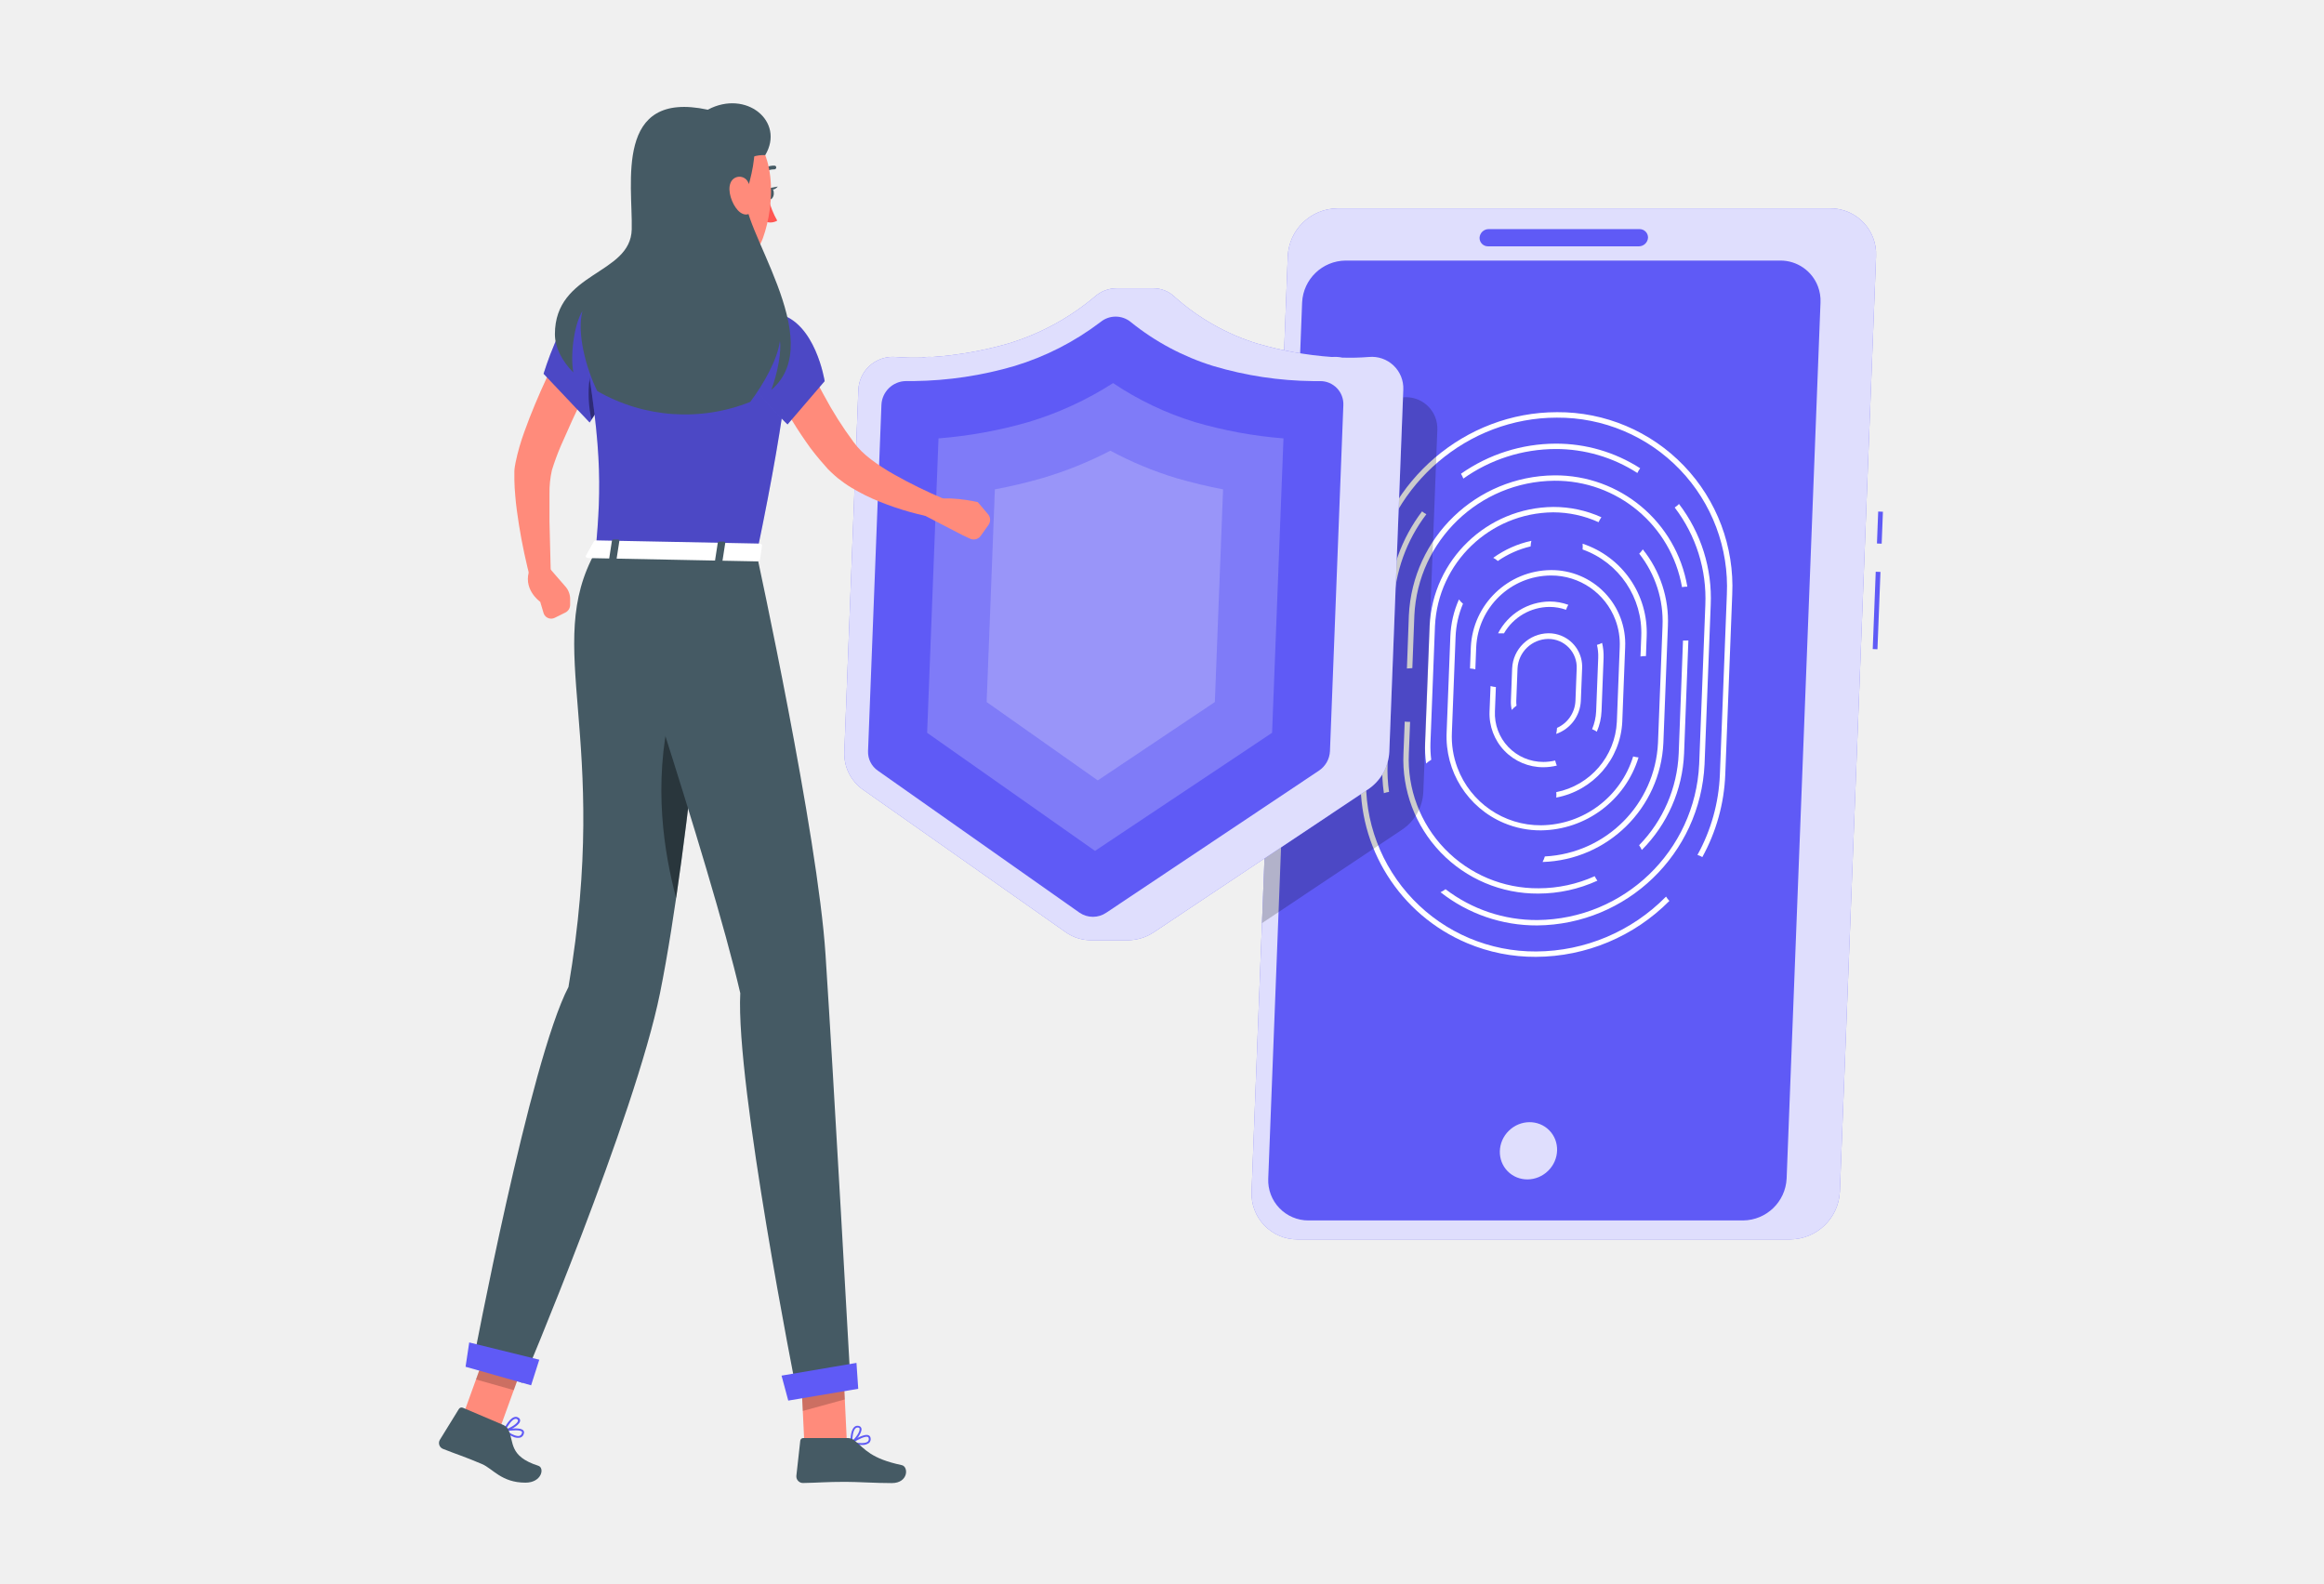
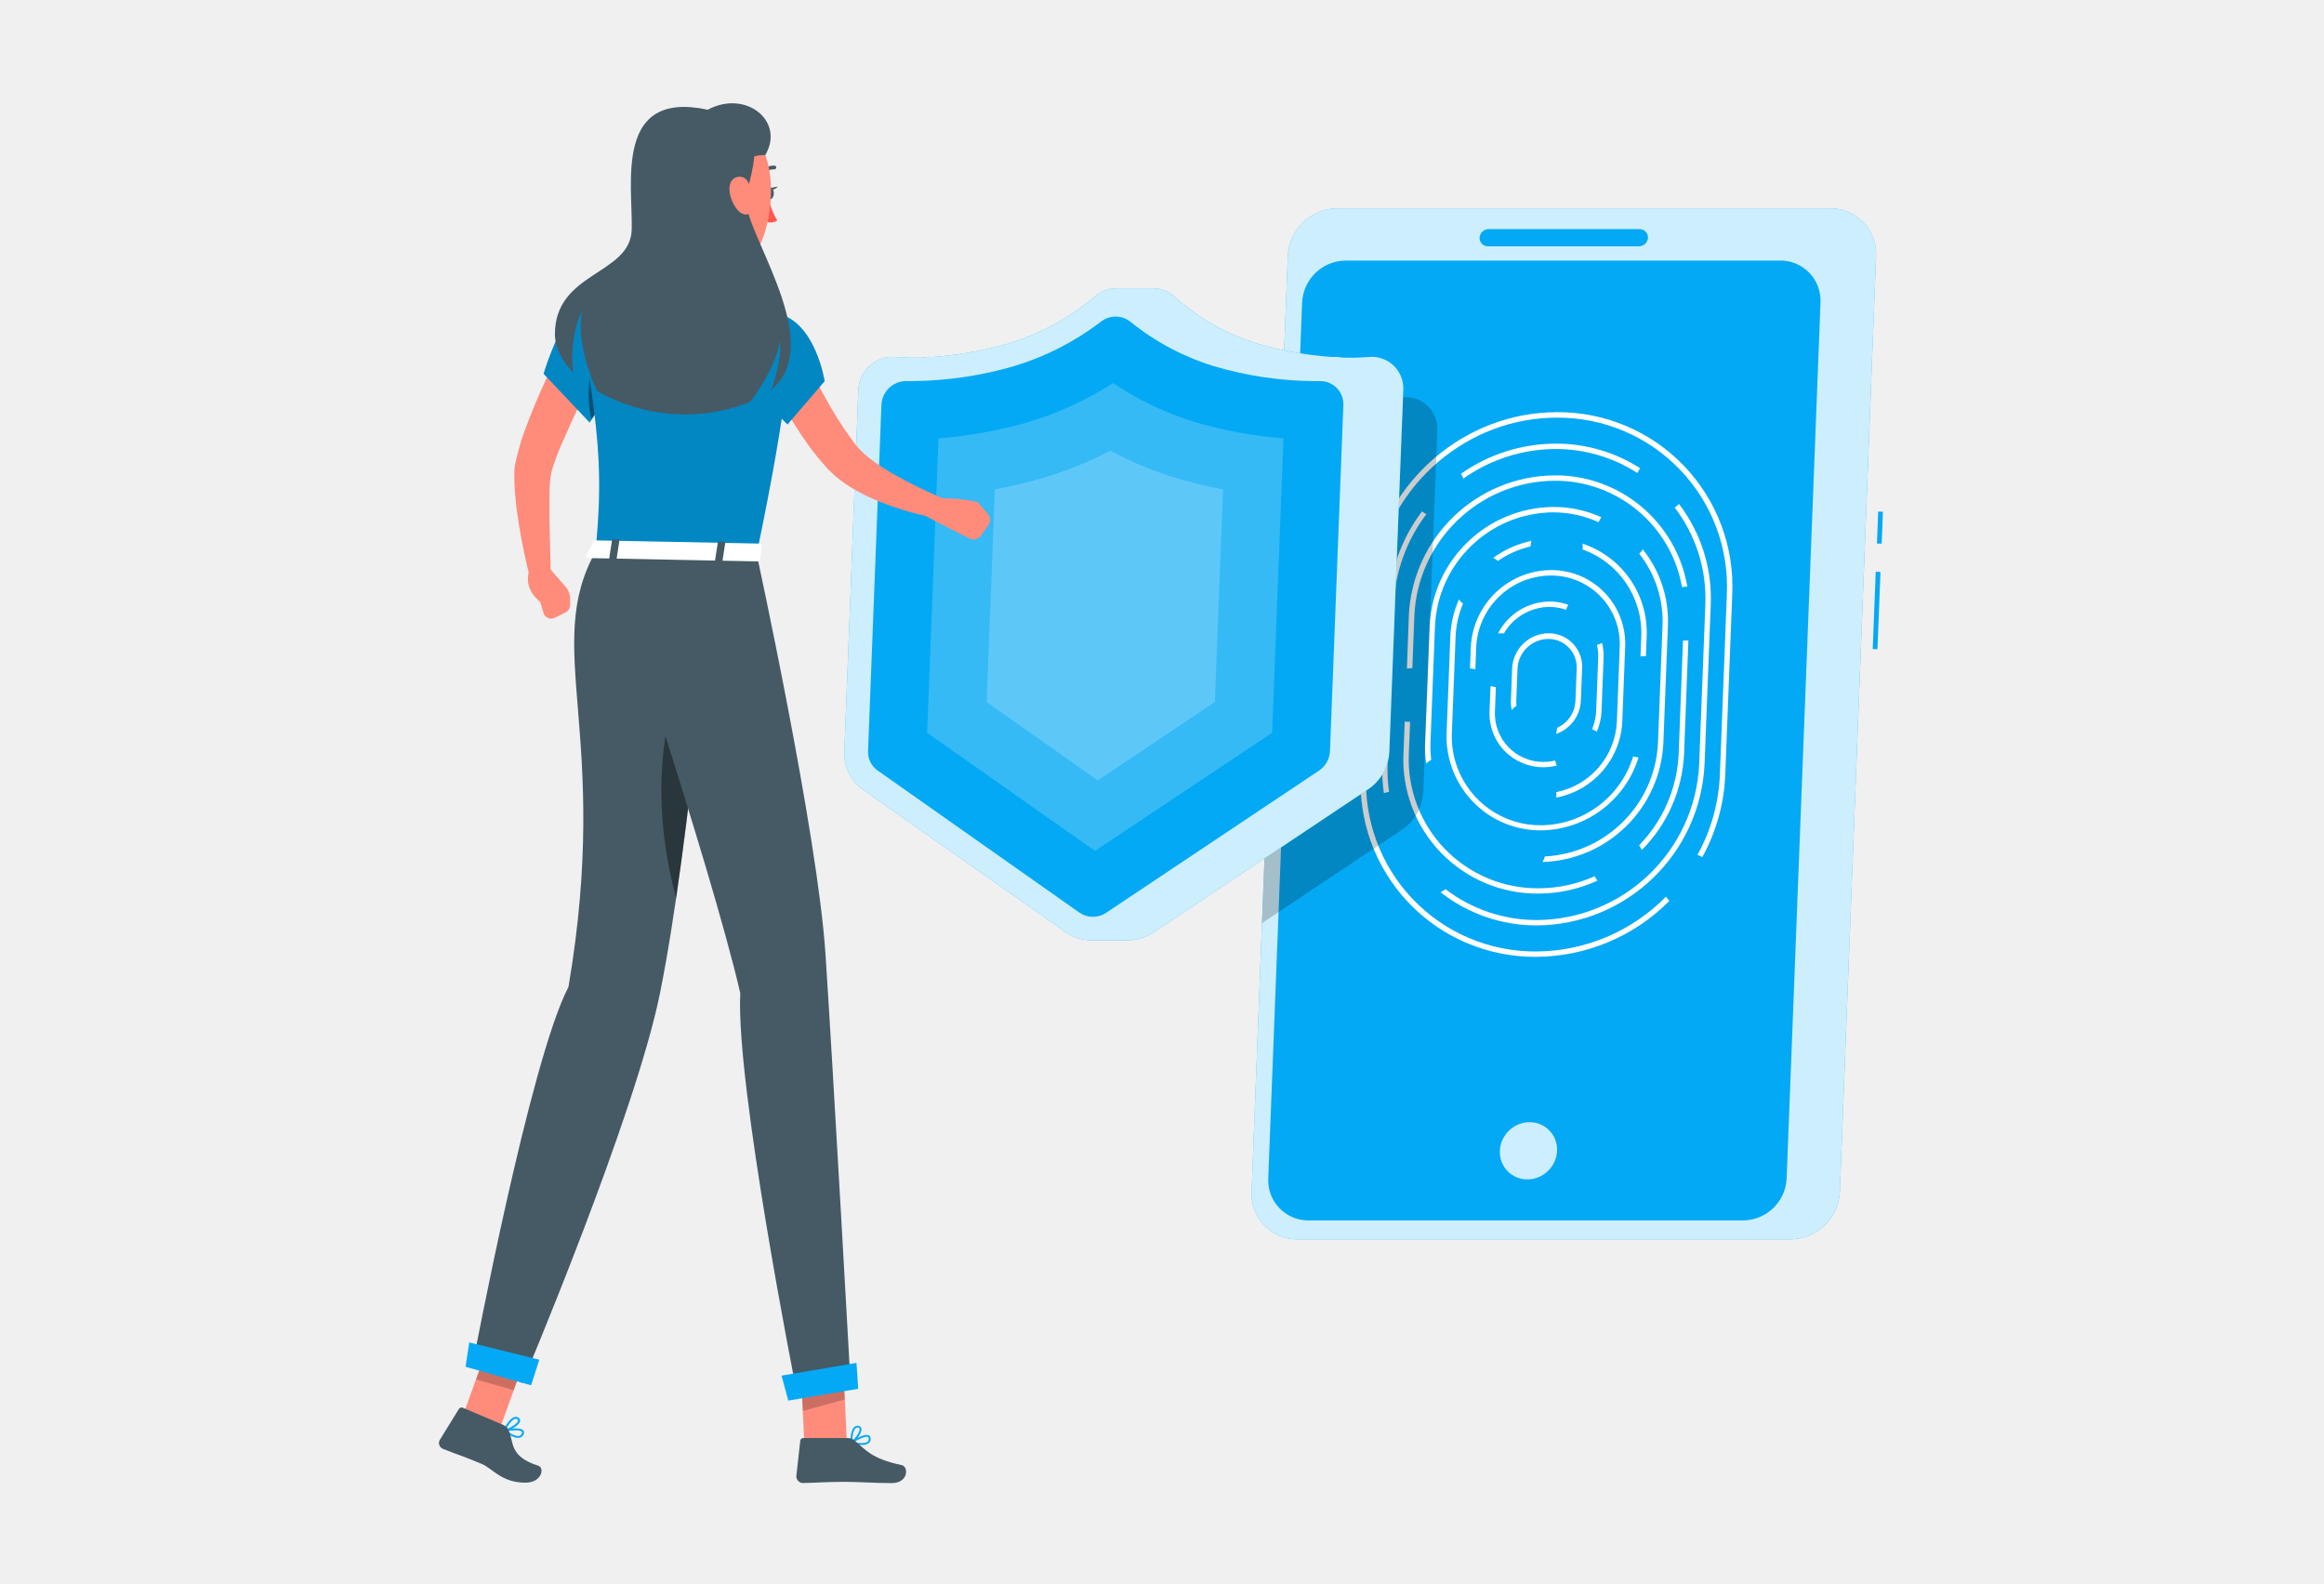
<svg xmlns="http://www.w3.org/2000/svg" width="540" height="368" fill="none" viewBox="0 0 540 368">
-   <path fill="#5F5AF6" d="M415.998 287.996h-114.52a10.609 10.609 0 01-7.707-3.26 10.622 10.622 0 01-2.953-7.83l8.41-217.4a11.654 11.654 0 0111.51-11.09h114.52a10.623 10.623 0 019.987 6.872c.508 1.346.737 2.781.673 4.218l-8.41 217.4a11.652 11.652 0 01-11.51 11.09zM435.842 132.851l-.699 17.966 1.099.043.699-17.966-1.099-.043zM436.414 118.864l-.29 7.424 1.099.043.29-7.424-1.099-.043z" />
+   <path fill="#03a9f4" d="M415.998 287.996h-114.52a10.609 10.609 0 01-7.707-3.26 10.622 10.622 0 01-2.953-7.83l8.41-217.4a11.654 11.654 0 0111.51-11.09h114.52a10.623 10.623 0 019.987 6.872c.508 1.346.737 2.781.673 4.218l-8.41 217.4a11.652 11.652 0 01-11.51 11.09zM435.842 132.851l-.699 17.966 1.099.043.699-17.966-1.099-.043zM436.414 118.864l-.29 7.424 1.099.043.29-7.424-1.099-.043z" />
  <path fill="#fff" d="M415.998 287.996h-114.52a10.609 10.609 0 01-7.707-3.26 10.622 10.622 0 01-2.953-7.83l8.41-217.4a11.654 11.654 0 0111.51-11.09h114.52a10.623 10.623 0 019.987 6.872c.508 1.346.737 2.781.673 4.218l-8.41 217.4a11.652 11.652 0 01-11.51 11.09z" opacity=".8" />
-   <path fill="#5F5AF6" d="M405.038 283.586h-101a9.313 9.313 0 01-6.755-2.859 9.302 9.302 0 01-2.595-6.861l7.87-203.6a10.22 10.22 0 0110.1-9.72h101a9.306 9.306 0 018.759 6.022 9.31 9.31 0 01.591 3.698l-7.87 203.6a10.23 10.23 0 01-10.1 9.72z" />
+   <path fill="#03a9f4" d="M405.038 283.586h-101a9.313 9.313 0 01-6.755-2.859 9.302 9.302 0 01-2.595-6.861l7.87-203.6a10.22 10.22 0 0110.1-9.72h101a9.306 9.306 0 018.759 6.022 9.31 9.31 0 01.591 3.698l-7.87 203.6a10.23 10.23 0 01-10.1 9.72z" />
  <path fill="#fff" d="M359.718 272.057c2.673-2.622 2.796-6.832.274-9.402-2.522-2.571-6.733-2.529-9.406.093-2.673 2.622-2.796 6.832-.274 9.402 2.522 2.571 6.733 2.529 9.406-.093z" opacity=".8" />
  <path fill="#fff" d="M356.948 221.086a39.264 39.264 0 01-28.583-12.061 39.27 39.27 0 01-10.917-29.039l1.35-35.05h-.07a7.409 7.409 0 01-1.18-.1l-1.36 35.15a40.486 40.486 0 0024.705 39.165 40.478 40.478 0 0016.005 3.185 43.93 43.93 0 0031-13 5.467 5.467 0 01-.78-1 42.616 42.616 0 01-30.17 12.75zM361.788 95.776c-21.43 0-39.8 16-43.38 36.69.266-.015.534-.015.8 0h.47c3.54-20 21.33-35.42 42.06-35.42a39.29 39.29 0 0128.59 12.057 39.278 39.278 0 0110.92 29.043l-1.62 41.86a42.059 42.059 0 01-5.21 18.65 4.68 4.68 0 011.13.5 43.227 43.227 0 005.33-19.15l1.62-41.86a40.485 40.485 0 00-11.246-29.937 40.487 40.487 0 00-29.464-12.433z" />
  <path fill="#fff" d="M361.458 104.336a34.904 34.904 0 0119 5.57c.179-.387.397-.756.65-1.1a36.102 36.102 0 00-19.64-5.72 38.466 38.466 0 00-22 7c.221.354.405.729.55 1.12a37.177 37.177 0 0121.44-6.87zM322.758 184.006a35.447 35.447 0 01-.34-6.47l1.43-37a37.282 37.282 0 017.58-21.05 5.152 5.152 0 01-1-.66 38.47 38.47 0 00-7.8 21.71l-1.43 37a37.032 37.032 0 00.36 6.77 6.349 6.349 0 011.2-.3zM390.128 117.106a5.957 5.957 0 01-1 .82 34.78 34.78 0 017.12 22.65l-1.43 37a38.002 38.002 0 01-37.61 36.21 34.832 34.832 0 01-21.33-7.17 5.774 5.774 0 01-1.16.7 35.995 35.995 0 0022.44 7.72 39.31 39.31 0 0038.91-37.46l1.43-37a36.006 36.006 0 00-7.37-23.47z" />
  <path fill="#fff" d="M328.168 155.246l.47-12.22a32.87 32.87 0 0132.53-31.32 29.893 29.893 0 0129.66 24.72c.409-.073.824-.11 1.24-.11a31.097 31.097 0 00-30.88-25.86 34.167 34.167 0 00-33.83 32.57l-.45 12.31c.289-.036.579-.056.87-.06l.39-.03zM370.548 203.596a31.795 31.795 0 01-13 2.81 29.945 29.945 0 01-21.838-9.16 29.942 29.942 0 01-8.352-22.16l.29-7.36h-.39a5.891 5.891 0 01-.86-.06l-.29 7.4a31.123 31.123 0 008.655 23.015 31.132 31.132 0 0022.655 9.555 33.17 33.17 0 0013.75-3 5.284 5.284 0 01-.62-1.04zM391.588 148.836h-.53l-1 26.28a32.482 32.482 0 01-9.2 21.29c.25.342.462.711.63 1.1a33.749 33.749 0 009.82-22.39l1-26.29c-.23-.01-.47.01-.72.01z" />
  <path fill="#fff" d="M372.098 120.186a26.99 26.99 0 00-11.16-2.39 29.052 29.052 0 00-28.76 27.68l-1.05 27.15a27.998 27.998 0 00.24 4.79 6.814 6.814 0 011.19-.87 25.423 25.423 0 01-.18-3.92l1.05-27.15a27.74 27.74 0 0127.46-26.43c3.639.005 7.236.786 10.55 2.29.183-.404.404-.789.66-1.15zM381.718 127.656c-.243.36-.521.695-.83 1a25.375 25.375 0 015.41 16.82l-1.05 27.15a27.736 27.736 0 01-26.29 26.38c-.131.448-.308.88-.53 1.29a29 29 0 0028.07-27.67l1.05-27.15a26.57 26.57 0 00-5.83-17.82z" />
  <path fill="#fff" d="M355.648 126.966c.02-.438.08-.873.18-1.3a23.749 23.749 0 00-8.86 3.95 4.67 4.67 0 011.06.74 22.264 22.264 0 017.62-3.39zM379.478 175.766a22.63 22.63 0 01-21.4 16 20.595 20.595 0 01-19.435-13.374 20.582 20.582 0 01-1.285-8.216l.86-22.25c.107-2.63.69-5.218 1.72-7.64a5.095 5.095 0 01-.94-1 23.296 23.296 0 00-2 8.61l-.86 22.25a21.797 21.797 0 0013.303 21.086 21.792 21.792 0 008.617 1.714 23.996 23.996 0 0022.67-16.95 6.895 6.895 0 01-1.25-.23zM381.358 147.926l-.18 4.62c.33-.059.665-.093 1-.1h.27l.17-4.55a21.763 21.763 0 00-14.89-21.56c.04.446.04.894 0 1.34a20.55 20.55 0 0113.63 20.25z" />
  <path fill="#fff" d="M360.358 132.466a18.8 18.8 0 00-18.6 17.92l-.19 4.94c.418.028.833.092 1.24.19l.2-5.13a17.477 17.477 0 0117.35-16.66 15.923 15.923 0 0114.997 10.323 15.925 15.925 0 011.003 6.337l-.67 17.34a17.522 17.522 0 01-14.08 16.34c.045.419.045.842 0 1.26a18.833 18.833 0 0015.34-17.6l.67-17.34a17.13 17.13 0 00-17.26-17.92z" />
  <path fill="#fff" d="M348.678 147.167c.26-.016.52-.016.78 0a12.325 12.325 0 0110.58-6.14c1.308 0 2.607.223 3.84.66.14-.4.317-.785.53-1.15a12.609 12.609 0 00-4.32-.77 13.66 13.66 0 00-12 7.39c.197-.007.394-.004.59.01zM370.878 165.276a12.144 12.144 0 01-.94 4.16c.389.144.756.343 1.09.59a13.359 13.359 0 001.1-4.75l.48-12.44a13.002 13.002 0 00-.35-3.45 5.46 5.46 0 01-1.19.46c.23.982.327 1.991.29 3l-.48 12.43zM361.358 176.716c-.897.217-1.817.327-2.74.33a11.25 11.25 0 01-11.26-11.77l.22-5.63a6.451 6.451 0 01-1.24-.23l-.23 5.86a12.452 12.452 0 0012.52 13 13.303 13.303 0 003.11-.38 7.057 7.057 0 01-.38-1.18z" />
  <path fill="#fff" d="M359.798 147.146a8.55 8.55 0 00-8.44 8.19l-.29 7.54a7.62 7.62 0 00.21 2.09c.318-.384.688-.72 1.1-1a6.503 6.503 0 01-.06-1.08l.29-7.54a7.229 7.229 0 017.16-6.88 6.567 6.567 0 014.765 2.025 6.579 6.579 0 011.825 4.845l-.29 7.54a7.236 7.236 0 01-4.28 6.26 7.44 7.44 0 01-.2 1.4 8.535 8.535 0 005.73-7.66l.3-7.54a7.772 7.772 0 00-4.732-7.573 7.784 7.784 0 00-3.088-.617z" />
-   <path fill="#5F5AF6" d="M380.828 57.236h-35.1a1.945 1.945 0 01-1.393-.589 1.942 1.942 0 01-.547-1.41 2.118 2.118 0 012.1-2h35.09a1.942 1.942 0 011.95 2 2.133 2.133 0 01-2.1 2z" />
+   <path fill="#03a9f4" d="M380.828 57.236h-35.1a1.945 1.945 0 01-1.393-.589 1.942 1.942 0 01-.547-1.41 2.118 2.118 0 012.1-2h35.09a1.942 1.942 0 011.95 2 2.133 2.133 0 01-2.1 2z" />
  <g>
    <path fill="#000" d="M325.928 92.336c-2.076.163-4.159.21-6.24.14a7.579 7.579 0 00-2.24-.14h-.23a83.57 83.57 0 01-17.33-3.13c-.58-.17-1.18-.37-1.79-.58l-4.86 125.87 32.48-21.67a11.112 11.112 0 005-8.78l3.26-84.15a7.286 7.286 0 00-2.289-5.628 7.286 7.286 0 00-5.761-1.932z" opacity=".2" />
-     <path fill="#5F5AF6" d="M318.098 82.946a55.751 55.751 0 01-6.23.15 7.929 7.929 0 00-2.24-.15h-.24a82.941 82.941 0 01-17.32-3.13 51.734 51.734 0 01-19.13-10.84 7.149 7.149 0 00-5-2h-8.48a7.749 7.749 0 00-5.14 2 56.705 56.705 0 01-20 10.84 86.252 86.252 0 01-17.56 3.13h-.24a8 8 0 00-2.25.15 55.525 55.525 0 01-6.22-.15 8.004 8.004 0 00-7.817 4.504 7.997 7.997 0 00-.783 3.076l-3.26 84.16a10.206 10.206 0 004.29 8.77l47.15 33.16a10.262 10.262 0 005.93 1.86h8.47a10.998 10.998 0 006.08-1.86l49.71-33.16a11.156 11.156 0 005-8.77l3.25-84.16a7.304 7.304 0 00-2.266-5.598 7.312 7.312 0 00-5.704-1.982z" />
+     <path fill="#03a9f4" d="M318.098 82.946a55.751 55.751 0 01-6.23.15 7.929 7.929 0 00-2.24-.15h-.24a82.941 82.941 0 01-17.32-3.13 51.734 51.734 0 01-19.13-10.84 7.149 7.149 0 00-5-2h-8.48a7.749 7.749 0 00-5.14 2 56.705 56.705 0 01-20 10.84 86.252 86.252 0 01-17.56 3.13h-.24a8 8 0 00-2.25.15 55.525 55.525 0 01-6.22-.15 8.004 8.004 0 00-7.817 4.504 7.997 7.997 0 00-.783 3.076l-3.26 84.16a10.206 10.206 0 004.29 8.77l47.15 33.16a10.262 10.262 0 005.93 1.86h8.47a10.998 10.998 0 006.08-1.86l49.71-33.16a11.156 11.156 0 005-8.77l3.25-84.16a7.304 7.304 0 00-2.266-5.598 7.312 7.312 0 00-5.704-1.982z" />
    <path fill="#fff" d="M318.098 82.946a55.751 55.751 0 01-6.23.15 7.929 7.929 0 00-2.24-.15h-.24a82.941 82.941 0 01-17.32-3.13 51.734 51.734 0 01-19.13-10.84 7.149 7.149 0 00-5-2h-8.48a7.749 7.749 0 00-5.14 2 56.705 56.705 0 01-20 10.84 86.252 86.252 0 01-17.56 3.13h-.24a8 8 0 00-2.25.15 55.525 55.525 0 01-6.22-.15 8.004 8.004 0 00-7.817 4.504 7.997 7.997 0 00-.783 3.076l-3.26 84.16a10.206 10.206 0 004.29 8.77l47.15 33.16a10.262 10.262 0 005.93 1.86h8.47a10.998 10.998 0 006.08-1.86l49.71-33.16a11.156 11.156 0 005-8.77l3.25-84.16a7.304 7.304 0 00-2.266-5.598 7.312 7.312 0 00-5.704-1.982z" opacity=".8" />
-     <path fill="#5F5AF6" d="M201.698 174.526l3.11-80.47a5.78 5.78 0 015.72-5.51h1.83a86.996 86.996 0 0023.37-3.5 63.248 63.248 0 0020-10.23 5.54 5.54 0 017 0 57.568 57.568 0 0019.22 10.24 84.193 84.193 0 0023.11 3.5h1.69a5.354 5.354 0 013.904 1.643 5.349 5.349 0 011.486 3.967l-3.11 80.37a5.77 5.77 0 01-2.57 4.54l-49.4 33a5.52 5.52 0 01-6.22 0l-46.86-33a5.274 5.274 0 01-2.28-4.55z" />
+     <path fill="#03a9f4" d="M201.698 174.526l3.11-80.47a5.78 5.78 0 015.72-5.51h1.83a86.996 86.996 0 0023.37-3.5 63.248 63.248 0 0020-10.23 5.54 5.54 0 017 0 57.568 57.568 0 0019.22 10.24 84.193 84.193 0 0023.11 3.5h1.69a5.354 5.354 0 013.904 1.643 5.349 5.349 0 011.486 3.967l-3.11 80.37a5.77 5.77 0 01-2.57 4.54l-49.4 33a5.52 5.52 0 01-6.22 0l-46.86-33a5.274 5.274 0 01-2.28-4.55z" />
    <path fill="#fff" d="M215.428 170.276l2.64-68.41c7.07-.56 14.065-1.829 20.88-3.79a78.169 78.169 0 0019.69-9.06 71.72 71.72 0 0019 9.06 101.564 101.564 0 0020.59 3.79l-2.65 68.41-41.14 27.44-39.01-27.44z" opacity=".2" />
    <path fill="#fff" d="M229.258 163.126l1.91-49.41c3.66-.69 7.35-1.56 11-2.61a88.502 88.502 0 0015.83-6.38 82.227 82.227 0 0015.36 6.38 121.443 121.443 0 0010.83 2.61l-1.91 49.41-27.2 18.21-25.82-18.21z" opacity=".2" />
  </g>
  <g>
    <path fill="#FF8B7B" d="M138.498 85.976c-1.87 3.88-3.76 7.86-5.58 11.78-.907 2-1.78 3.96-2.62 5.88a57.234 57.234 0 00-2.06 5.62 23 23 0 00-.56 5.56v6.45l.33 13.18-4.62.68a134.57 134.57 0 01-2.81-13.21c-.34-2.24-.68-4.49-.86-6.82-.1-1.16-.18-2.34-.2-3.58v-2c0-.34.05-.7.11-1.1.06-.4.12-.68.18-1a50.072 50.072 0 012-7c.77-2.18 1.61-4.31 2.48-6.4 1.75-4.19 3.63-8.23 5.73-12.28l8.48 4.24z" />
    <path fill="#FF8B7B" d="M131.358 136.266l-3.84-4.42-4.34.22c-2 4.75 2.35 7.78 2.35 7.78l.77 2.6a1.86 1.86 0 001.843 1.306c.271-.011.536-.082.777-.206l2.44-1.21a2 2 0 001.12-1.82v-1.49a4.397 4.397 0 00-1.12-2.76z" />
-     <path fill="#5F5AF6" d="M119.138 333.806a10.122 10.122 0 01-2.07-1.24.217.217 0 01-.074-.098.212.212 0 01-.006-.122.228.228 0 01.18-.17c.37-.07 3.64-.67 4.42.19a.737.737 0 01.14.73 1.268 1.268 0 01-.8.94 2.552 2.552 0 01-1.79-.23zm-1.38-1.29c1.32.91 2.44 1.33 3 1.11a.84.84 0 00.51-.64.278.278 0 000-.32c-.42-.46-2.2-.33-3.51-.15z" />
-     <path fill="#5F5AF6" d="M117.108 332.596l-.09-.07a.235.235 0 010-.22c0-.1 1.14-2.56 2.41-3a1.076 1.076 0 011 .09.74.74 0 01.42.84c-.24 1.05-2.57 2.25-3.57 2.37a.194.194 0 01-.086.013.192.192 0 01-.084-.023zm3-2.87a.718.718 0 00-.52 0c-.76.26-1.55 1.56-2 2.36 1.08-.31 2.64-1.3 2.78-1.93 0-.11 0-.24-.22-.38l-.04-.05z" />
+     <path fill="#03a9f4" d="M119.138 333.806a10.122 10.122 0 01-2.07-1.24.217.217 0 01-.074-.098.212.212 0 01-.006-.122.228.228 0 01.18-.17c.37-.07 3.64-.67 4.42.19a.737.737 0 01.14.73 1.268 1.268 0 01-.8.94 2.552 2.552 0 01-1.79-.23zm-1.38-1.29c1.32.91 2.44 1.33 3 1.11a.84.84 0 00.51-.64.278.278 0 000-.32c-.42-.46-2.2-.33-3.51-.15z" />
+     <path fill="#03a9f4" d="M117.108 332.596l-.09-.07a.235.235 0 010-.22c0-.1 1.14-2.56 2.41-3a1.076 1.076 0 011 .09.74.74 0 01.42.84c-.24 1.05-2.57 2.25-3.57 2.37a.194.194 0 01-.086.013.192.192 0 01-.084-.023zm3-2.87a.718.718 0 00-.52 0c-.76.26-1.55 1.56-2 2.36 1.08-.31 2.64-1.3 2.78-1.93 0-.11 0-.24-.22-.38l-.04-.05z" />
    <path fill="#FF8B7B" d="M153.658 49.956c.83 5.48 2.7 17.43-1.29 21 0 0 1.24 5.57 11.39 5.77 11.17.22 5.59-5.44 5.59-5.44-6-1.57-5.67-6.08-4.41-10.3l-11.28-11.03z" />
    <path fill="#455A64" d="M176.518 40.876l-.18-.09a.44.44 0 010-.61 4.432 4.432 0 013.65-1.69.427.427 0 01.367.312c.016.054.02.112.013.168a.452.452 0 01-.49.39 3.558 3.558 0 00-2.87 1.37.468.468 0 01-.49.15z" />
    <path fill="#FF5652" d="M178.598 46.266a19.31 19.31 0 002 5 3.171 3.171 0 01-2.68.24l.68-5.24z" />
    <path fill="#455A64" d="M178.088 44.926c-.09.74.23 1.38.71 1.43.48.05.94-.52 1-1.26.06-.74-.23-1.38-.71-1.43-.48-.05-.91.52-1 1.26z" />
    <path fill="#455A64" d="M178.908 43.686l1.83-.34s-1.08 1.3-1.83.34z" />
    <path fill="#FF8B7B" d="M186.998 337.466l9.74-3.08-.95-19.84-9.75 3.07.96 19.85zM107.048 330.376l8.77 2.48 7.35-20.31-8.78-2.48-7.34 20.31z" />
    <path fill="#455A64" d="M116.938 331.106l-9.4-4a.74.74 0 00-.92.3l-4.41 7.15a1.448 1.448 0 00-.138 1.196 1.457 1.457 0 00.808.894c3.31 1.32 5 1.79 9.1 3.54 2.54 1.07 4.53 4.33 10.12 4.33 3.78 0 4.5-3.42 3-3.92-7-2.24-5.57-5.57-7-8.4a2.298 2.298 0 00-1.16-1.09z" />
-     <path fill="#5F5AF6" d="M200.218 335.756a11.64 11.64 0 01-2.45-.33.241.241 0 01-.17-.18.215.215 0 01.013-.123.216.216 0 01.077-.097c.31-.2 3-2 4.13-1.52a.782.782 0 01.46.61 1.218 1.218 0 01-.33 1.16 2.551 2.551 0 01-1.73.48zm-1.84-.64c1.61.32 2.82.26 3.27-.16a.813.813 0 00.2-.78.35.35 0 00-.19-.28c-.58-.26-2.16.53-3.3 1.22h.02z" />
-     <path fill="#5F5AF6" d="M197.818 335.426h-.11a.199.199 0 01-.11-.18c0-.12-.08-2.77.89-3.65a1.075 1.075 0 01.92-.29.805.805 0 01.75.6c.24 1-1.37 3-2.23 3.53a.197.197 0 01-.11-.01zm1.45-3.73a.733.733 0 00-.48.19c-.58.53-.73 2-.76 2.9.86-.7 1.85-2.19 1.7-2.82 0-.1-.08-.23-.36-.26l-.1-.01z" />
+     <path fill="#03a9f4" d="M200.218 335.756a11.64 11.64 0 01-2.45-.33.241.241 0 01-.17-.18.215.215 0 01.013-.123.216.216 0 01.077-.097c.31-.2 3-2 4.13-1.52a.782.782 0 01.46.61 1.218 1.218 0 01-.33 1.16 2.551 2.551 0 01-1.73.48zm-1.84-.64c1.61.32 2.82.26 3.27-.16a.813.813 0 00.2-.78.35.35 0 00-.19-.28c-.58-.26-2.16.53-3.3 1.22h.02z" />
+     <path fill="#03a9f4" d="M197.818 335.426h-.11a.199.199 0 01-.11-.18c0-.12-.08-2.77.89-3.65a1.075 1.075 0 01.92-.29.805.805 0 01.75.6c.24 1-1.37 3-2.23 3.53a.197.197 0 01-.11-.01zm1.45-3.73a.733.733 0 00-.48.19c-.58.53-.73 2-.76 2.9.86-.7 1.85-2.19 1.7-2.82 0-.1-.08-.23-.36-.26l-.1-.01z" />
    <path fill="#455A64" d="M197.008 334.146h-10.34a.697.697 0 00-.72.63l-.91 8.18a1.545 1.545 0 00.411 1.15 1.525 1.525 0 001.119.49c3.61-.06 5.34-.27 9.89-.27 2.8 0 6.89.29 10.76.29s3.94-3.82 2.32-4.17c-7.26-1.55-8.47-3.69-11-5.73a2.482 2.482 0 00-1.53-.57z" />
    <path fill="#000" d="M195.778 314.546l.52 10.63-9.77 2.68-.49-10.23 9.74-3.08zM114.388 310.076l8.77 2.48-3.78 10.46-8.78-2.48 3.79-10.46z" opacity=".2" />
-     <path fill="#5F5AF6" d="M134.358 72.116c-3.84.9-8.06 14.73-8.06 14.73l10.71 11.33s9.1-13.07 7.31-17.79c-1.89-4.92-5.47-9.33-9.96-8.27z" />
+     <path fill="#03a9f4" d="M134.358 72.116c-3.84.9-8.06 14.73-8.06 14.73l10.71 11.33s9.1-13.07 7.31-17.79c-1.89-4.92-5.47-9.33-9.96-8.27z" />
    <path fill="#000" d="M134.358 72.116c-3.84.9-8.06 14.73-8.06 14.73l10.71 11.33s9.1-13.07 7.31-17.79c-1.89-4.92-5.47-9.33-9.96-8.27z" opacity=".2" />
    <path fill="#000" d="M140.288 80.786c2-1.8 3.26-1.3 4.14.1.84 4.07-4.85 13.29-7 16.57-.91-3.85-1.55-12.58 2.86-16.67z" opacity=".4" />
-     <path fill="#5F5AF6" d="M183.358 75.336c.53 4 .2 16.29-7.56 53.47l-37.39-.73c1.31-15.19 1.75-24.57-4.11-55.92a112.322 112.322 0 0116-1.77 119.386 119.386 0 0117 .33c5.41.6 11.34 1.78 14 2.35a2.65 2.65 0 012.06 2.27z" />
+     <path fill="#03a9f4" d="M183.358 75.336c.53 4 .2 16.29-7.56 53.47l-37.39-.73c1.31-15.19 1.75-24.57-4.11-55.92a112.322 112.322 0 0116-1.77 119.386 119.386 0 0117 .33c5.41.6 11.34 1.78 14 2.35a2.65 2.65 0 012.06 2.27z" />
    <path fill="#000" d="M183.358 75.336c.53 4 .2 16.29-7.56 53.47l-37.39-.73c1.31-15.19 1.75-24.57-4.11-55.92a112.322 112.322 0 0116-1.77 119.386 119.386 0 0117 .33c5.41.6 11.34 1.78 14 2.35a2.65 2.65 0 012.06 2.27z" opacity=".2" />
    <path fill="#FF8B7B" d="M153.648 40.036c-.54 9.15-1 13 3.05 18.12 6 7.68 17.32 6 20.57-2.83 2.92-8 3.31-21.62-5.11-26.08-8.42-4.46-17.98 1.64-18.51 10.79z" />
    <path fill="#455A64" d="M165.948 128.576s-5.43 66.76-12.59 102.19c-5.78 28.65-32 90.56-32 90.56l-11.41-4.82s13.21-70.12 22.14-87.17c10-58.81-6.19-78.86 6.34-101.26l27.52.5z" />
    <path fill="#000" d="M155.778 165.086c-4.09 17.39-1.44 33.18 1.33 43.6 1.64-11.17 3.12-23.2 4.38-34.47-1.73-3.24-3.9-6.3-5.71-9.13z" opacity=".4" />
    <path fill="#455A64" d="M175.818 128.766s14.2 65.19 16 93.06c1.9 29 5.71 97.7 5.71 97.7l-12.52 3.36s-14.08-70.81-13-92.12c-7-30.24-31.41-102.65-31.41-102.65l35.22.65z" />
-     <path fill="#5F5AF6" d="M199.418 322.706l-16.26 2.74-1.56-5.8 17.41-2.96.41 6.02zM123.408 321.896l-15.23-4.31.85-5.65 16.28 4.01-1.9 5.95z" />
+     <path fill="#03a9f4" d="M199.418 322.706l-16.26 2.74-1.56-5.8 17.41-2.96.41 6.02zM123.408 321.896l-15.23-4.31.85-5.65 16.28 4.01-1.9 5.95z" />
    <path fill="#fff" d="M137.968 125.836l-1.84 3.31c-.14.25.16.52.59.53l39.21.77c.34 0 .63-.15.66-.36l.49-3.34c0-.23-.25-.43-.62-.44l-37.87-.74a.677.677 0 00-.62.27z" />
    <path fill="#455A64" d="M142.858 130.166h-1c-.2 0-.35-.12-.33-.24l.67-4.34c0-.12.2-.22.4-.22h1c.2 0 .35.11.33.24l-.67 4.33c-.01.13-.19.23-.4.23zM167.448 130.646h-1c-.2 0-.35-.11-.33-.24l.67-4.33c0-.13.2-.23.41-.23h1c.2 0 .35.11.33.24l-.67 4.33c-.03.13-.21.23-.41.23z" />
    <path fill="#FF8B7B" d="M185.428 80.046c1.83 3.89 3.87 7.93 6 11.76a86.266 86.266 0 006.89 10.89c.32.41.64.83.9 1.13.26.3.59.66.93 1 .7.682 1.441 1.32 2.22 1.91a47.123 47.123 0 005.27 3.45 114.174 114.174 0 0011.85 5.81l-1.22 4.5a66.583 66.583 0 01-13.75-3.87 45.622 45.622 0 01-6.66-3.29 29.763 29.763 0 01-3.21-2.25c-.53-.42-1-.89-1.55-1.38-.55-.49-1-1-1.36-1.44-.86-.93-1.62-1.88-2.4-2.83-.78-.95-1.48-1.94-2.16-2.93-1.4-2-2.66-4-3.88-6a110.267 110.267 0 01-6.49-12.62l8.62-3.84z" />
-     <path fill="#5F5AF6" d="M180.738 72.886c8.76 1.91 10.88 15.68 10.88 15.68l-8.63 10.06s-13.71-13-13-20.07c.47-5.22 5.97-6.71 10.75-5.67z" />
+     <path fill="#03a9f4" d="M180.738 72.886c8.76 1.91 10.88 15.68 10.88 15.68l-8.63 10.06s-13.71-13-13-20.07c.47-5.22 5.97-6.71 10.75-5.67z" />
    <path fill="#000" d="M180.738 72.886c8.76 1.91 10.88 15.68 10.88 15.68l-8.63 10.06s-13.71-13-13-20.07c.47-5.22 5.97-6.71 10.75-5.67z" opacity=".2" />
    <path fill="#FF8B7B" d="M229.618 119.536l-2.43-2.87s-7.84-1.83-11.31-.13l-1.07 3.23 8.76 4.54 1.83.86a1.997 1.997 0 002.52-.71l1.76-2.48a1.998 1.998 0 00-.06-2.44z" />
    <path fill="#455A64" d="M179.218 90.586c1.53-4.08 2.38-9 2-11.35-.52 4.18-3.7 9.9-6.89 14.15a40.89 40.89 0 01-35.55-2.52c-2.63-5.32-4.81-13.63-3.43-18.59-1.69 2.52-2.94 9.41-2.14 14.27-2.69-2.75-4.26-5.84-4.27-8.88 0-14.61 17.61-13.72 17.85-24.38.24-10.66-4.1-32.45 17.64-27.8 14.24-.67 11.26 11.89 8.94 19.53-2.11 7.05 19.43 34.11 5.85 45.57z" />
    <path fill="#455A64" d="M164.468 25.486c8.9-4.75 18 2.73 13.34 10.56-4.11-.18-7.44 2.43-4.22 7.65-9.55-6.02-15.4-17.68-9.12-18.21z" />
    <path fill="#FF8B7B" d="M173.828 42.336a9 9 0 011.16 5.52c-.28 2.46-2.2 2.46-3.55 1-1.35-1.46-2.47-4.49-1.69-6.37a2.22 2.22 0 014.08-.15z" />
  </g>
</svg>
